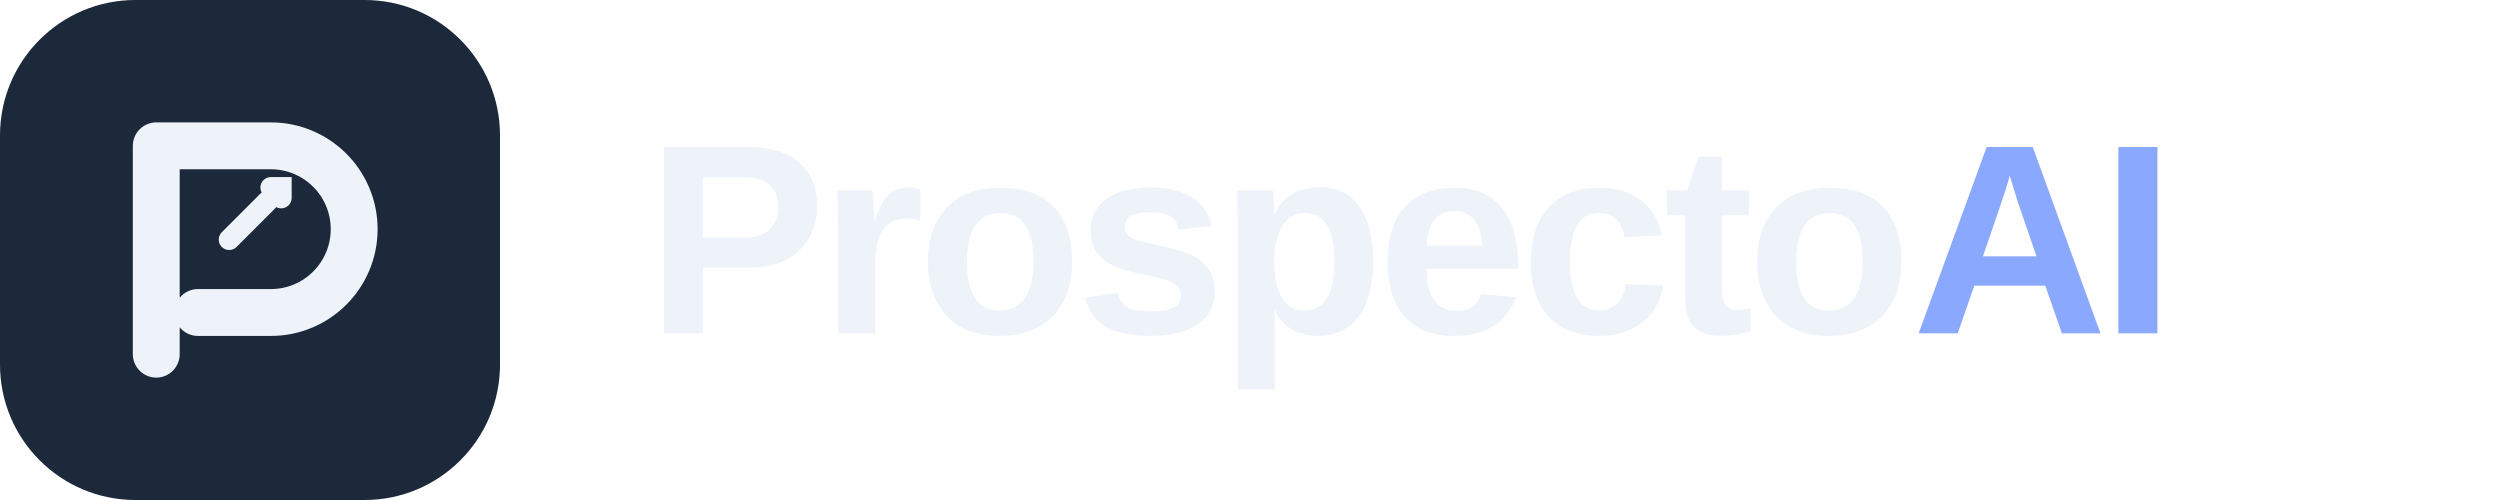
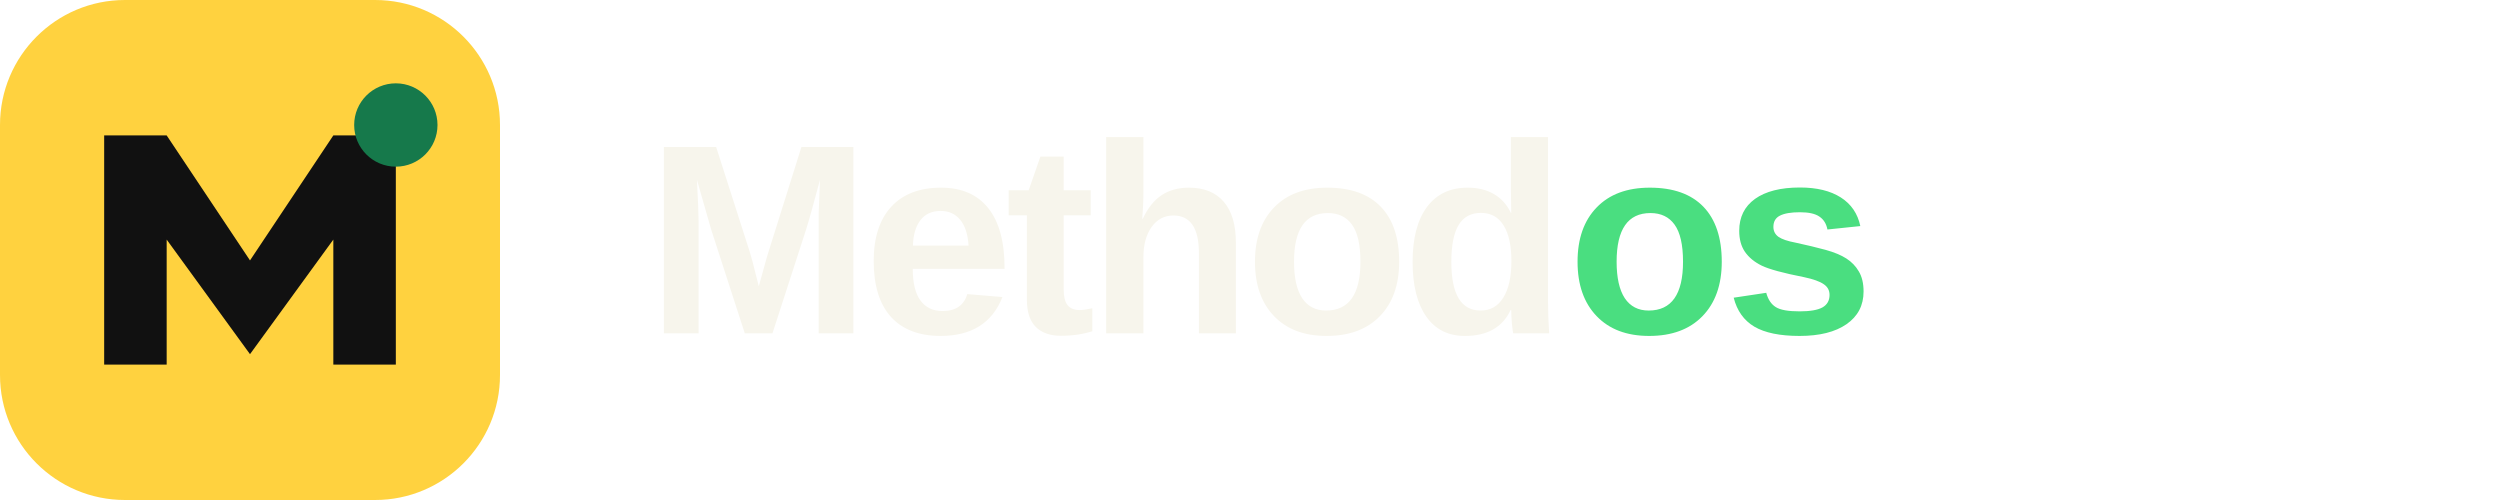
<svg xmlns="http://www.w3.org/2000/svg" width="240" height="48" viewBox="0 0 240 48">
-   <rect width="48" height="48" rx="13" fill="#1c293b" />
-   <path d="M15 34V14h11a8 8 0 0 1 0 16h-7" fill="none" stroke="#eef3fa" stroke-width="4.5" stroke-linecap="round" stroke-linejoin="round" />
-   <path d="m22 23 5-5m-1 0h1v1" fill="none" stroke="#eef3fa" stroke-width="2" stroke-linecap="round" />
-   <text x="62" y="32" fill="#eef3fa" font-family="Arial,sans-serif" font-size="26" font-weight="700" letter-spacing="-.7">Prospecto<tspan fill="#8ba8ff">AI</tspan>
+   <rect width="48" height="48" rx="12" fill="#FFD23F" />
+   <path d="M10 35V13h6l8 12 8-12h6v22h-6V23l-8 11-8-11v12z" fill="#111111" />
+   <circle cx="38" cy="12" r="4" fill="#16794B" />
+   <text x="62" y="32" fill="#F7F5EC" font-family="Arial,sans-serif" font-size="26" font-weight="700" letter-spacing="-.8">Method<tspan fill="#4ADE80">os</tspan>
  </text>
</svg>
